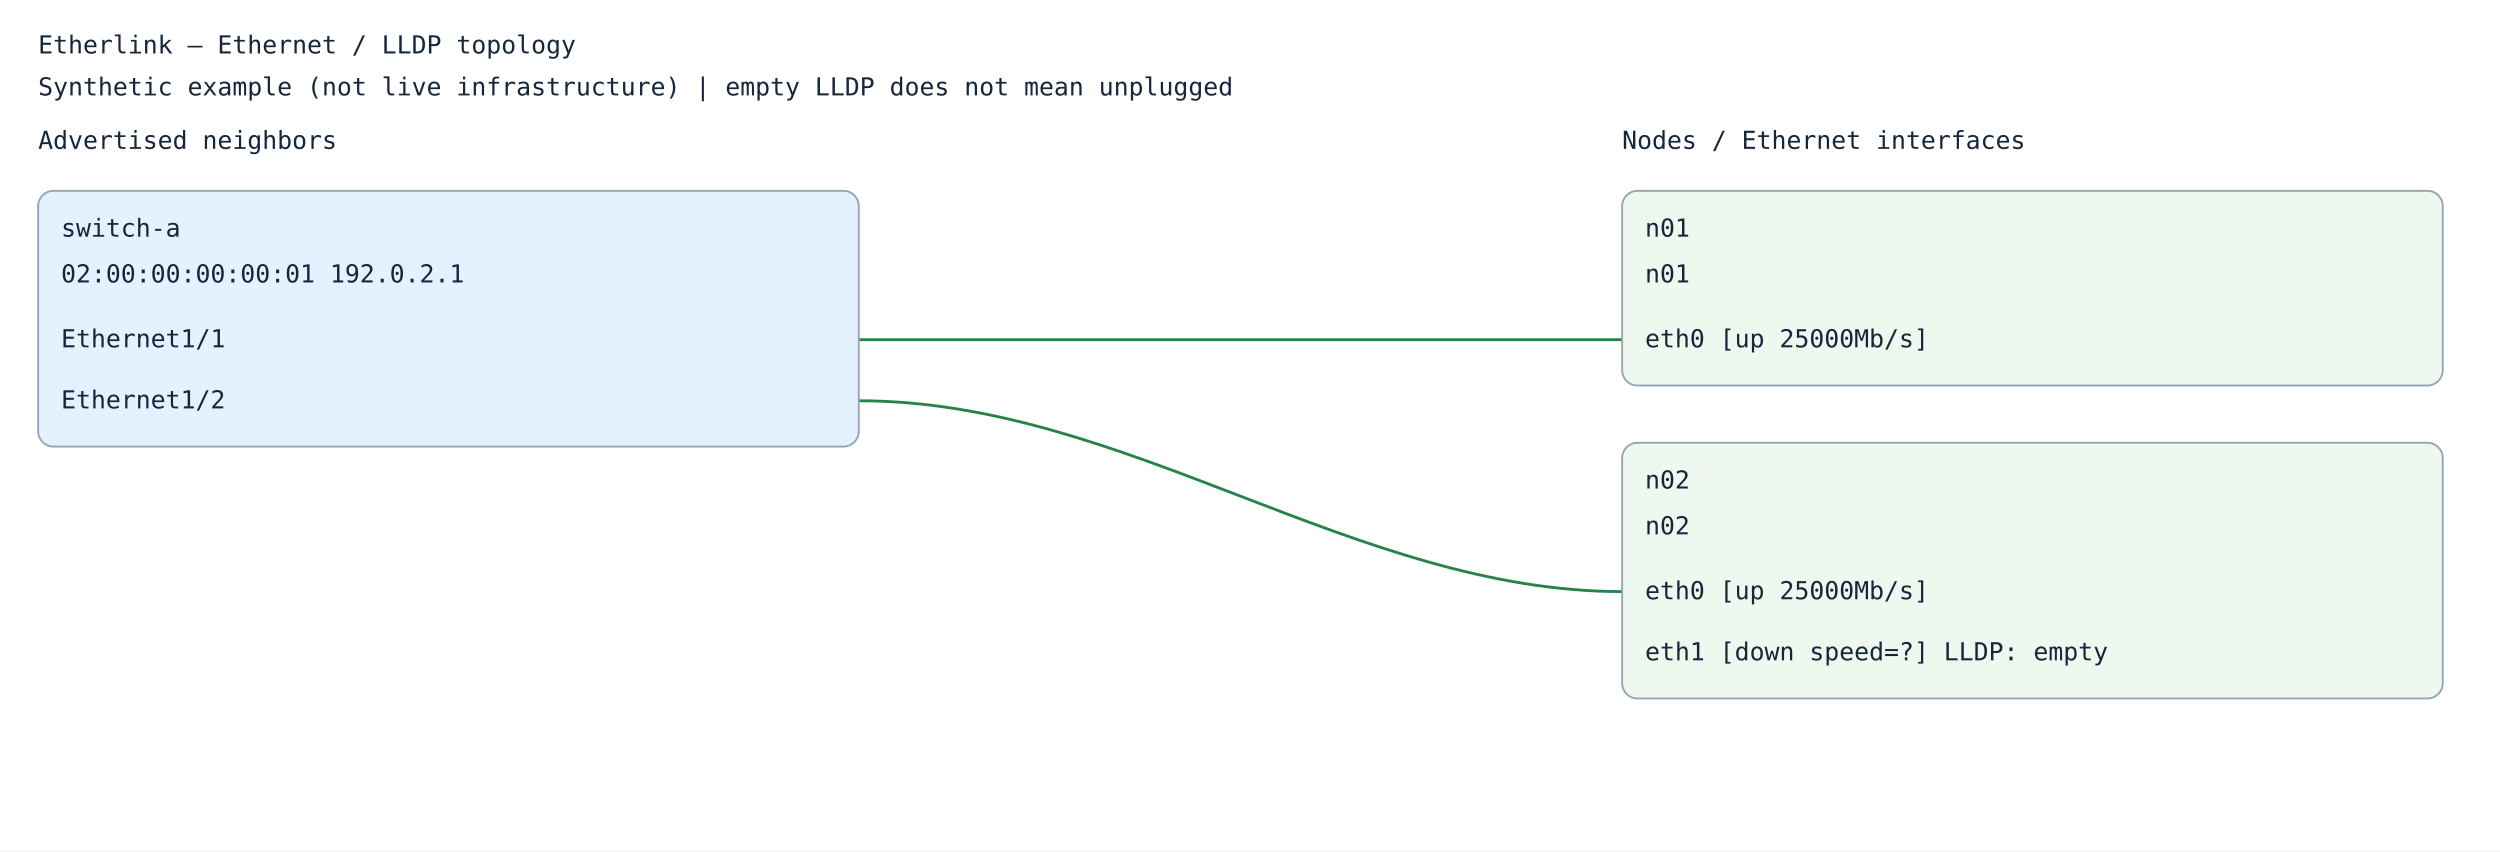
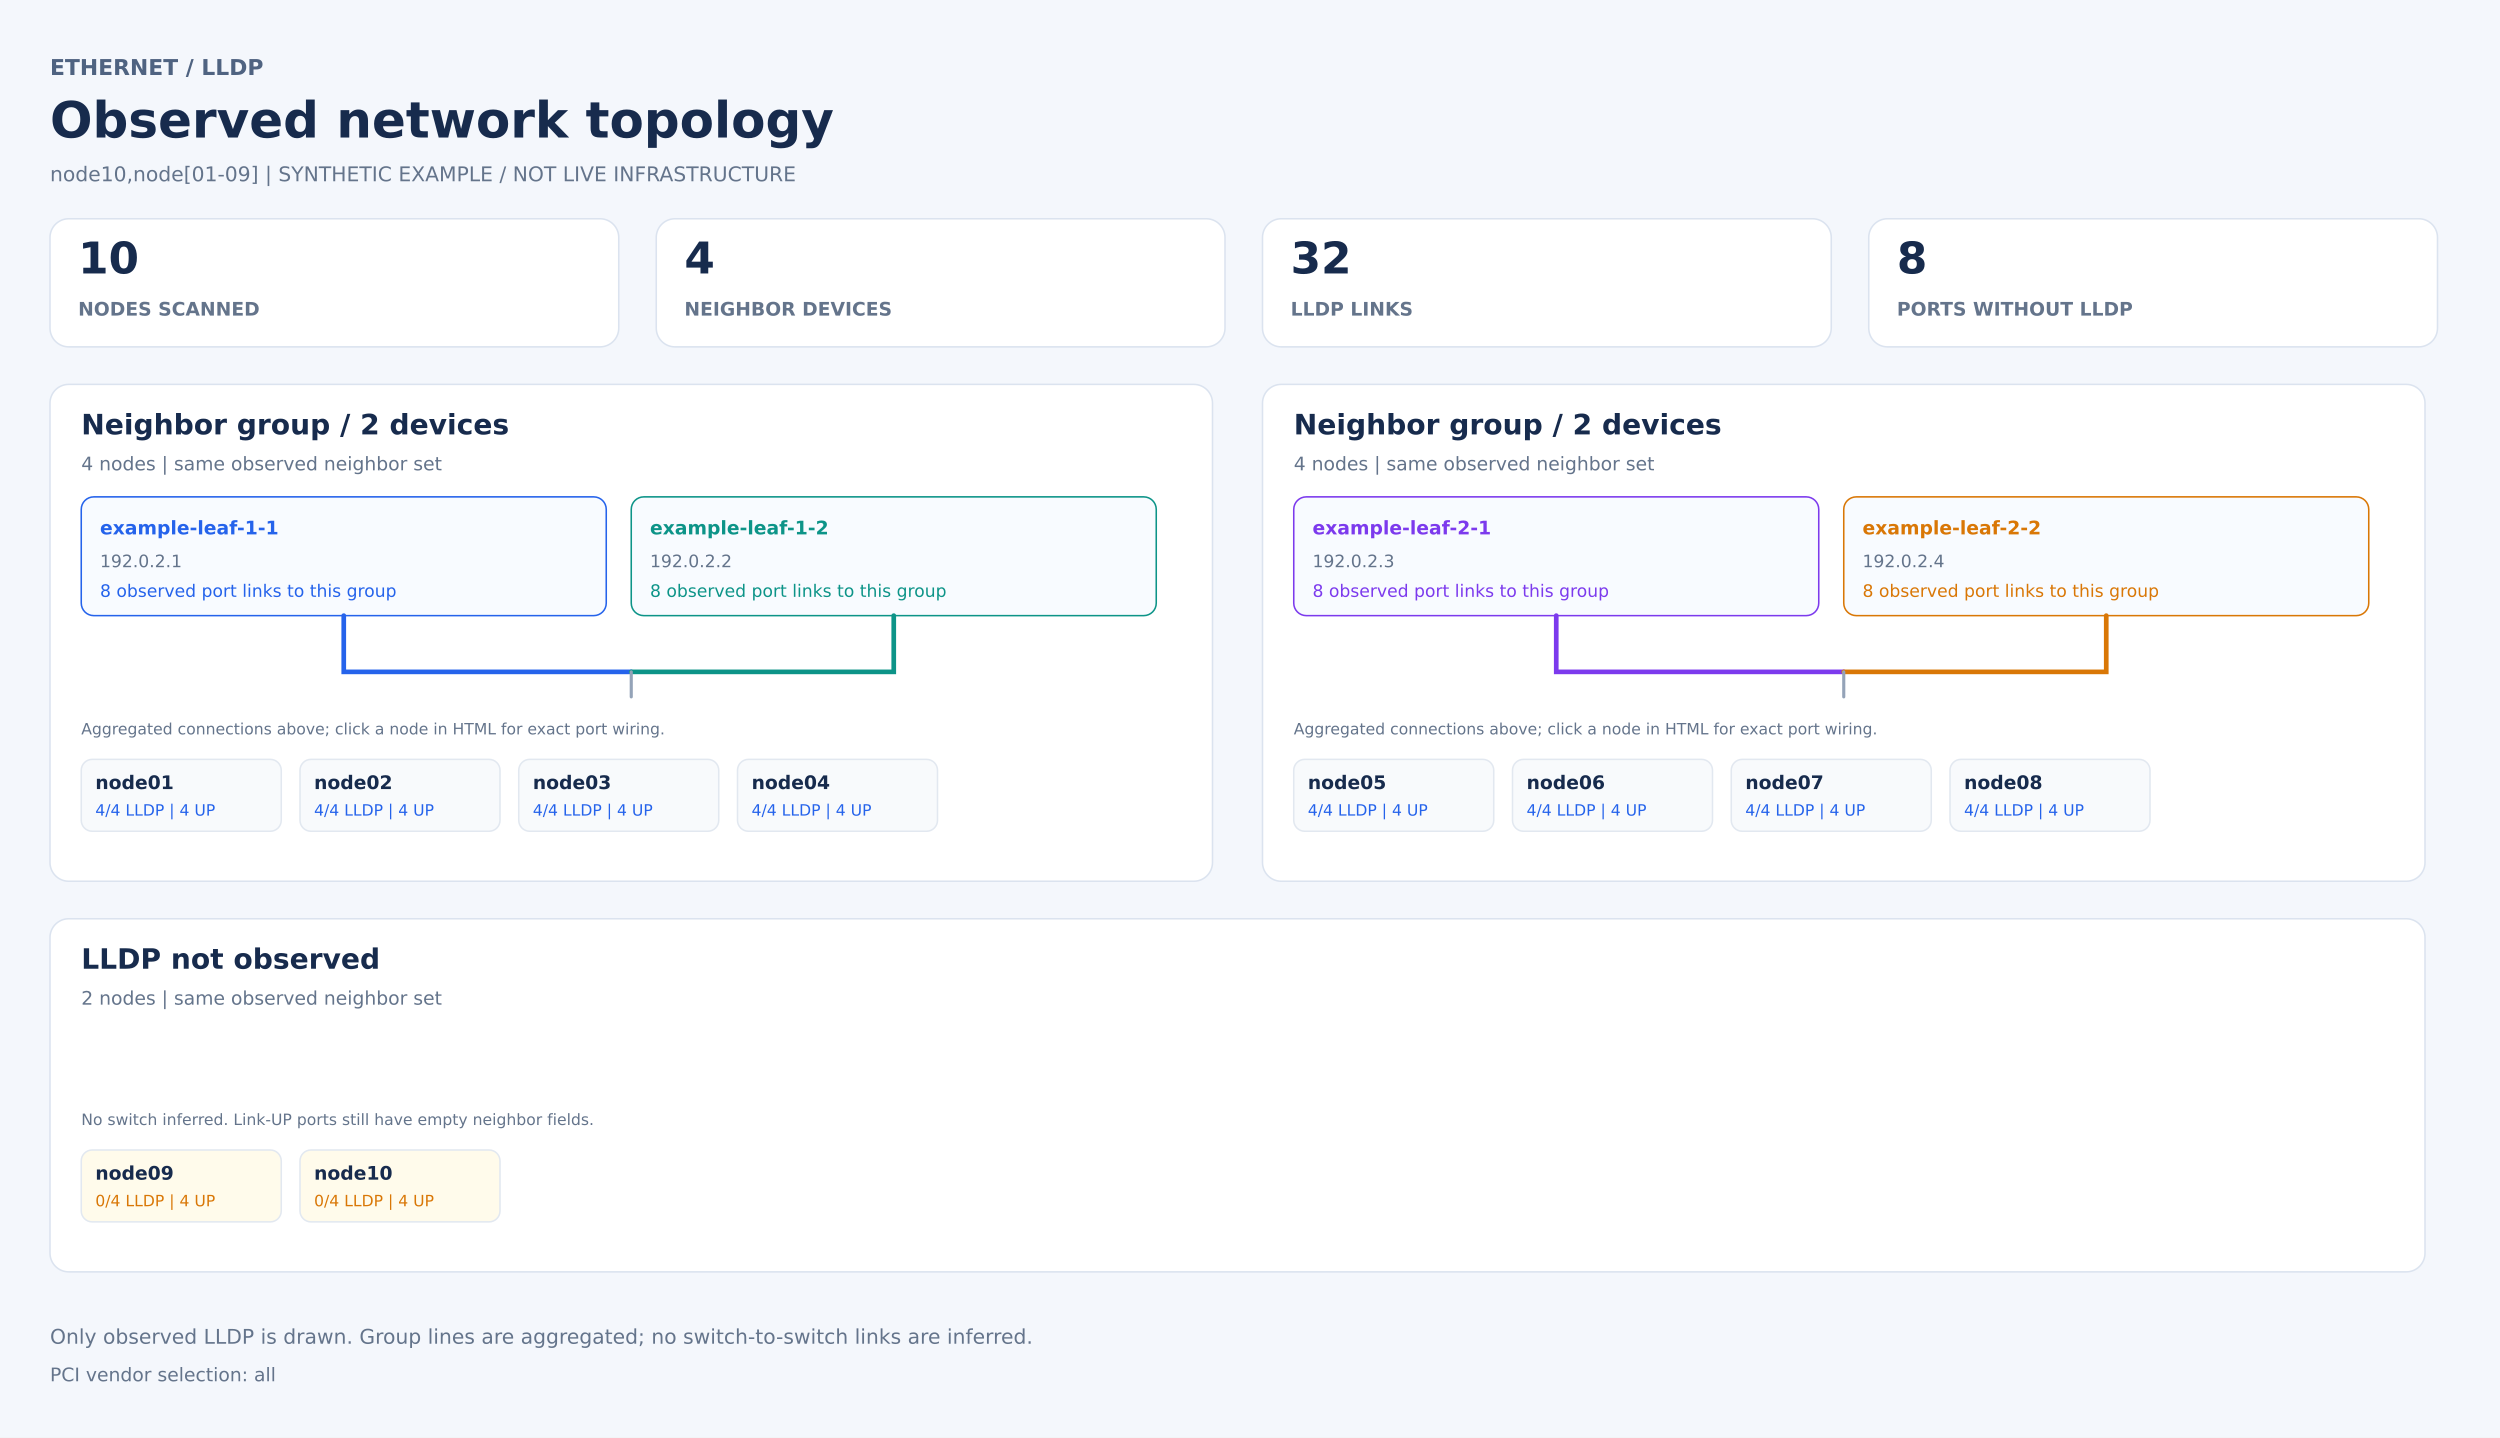
- <svg xmlns="http://www.w3.org/2000/svg" width="1310" height="446" viewBox="0 0 1310 446">
-   <rect width="100%" height="100%" fill="white" />
-   <g font-family="monospace" font-size="13">
-     <text x="20" y="28" fill="#16263b">Etherlink — Ethernet / LLDP topology</text>
-     <text x="20" y="50" fill="#16263b">Synthetic example (not live infrastructure) | empty LLDP does not mean unplugged</text>
-     <text x="20" y="78" fill="#16263b">Advertised neighbors</text>
-     <text x="850" y="78" fill="#16263b">Nodes / Ethernet interfaces</text>
-     <path d="M450,178 C590,178 710,178 850,178" fill="none" stroke="#27834a" stroke-width="1.5" />
-     <path d="M450,210 C590,210 710,310 850,310" fill="none" stroke="#27834a" stroke-width="1.5" />
-     <rect x="20" y="100" width="430" height="134" rx="8" fill="#e6f1ff" stroke="#94a6b8" />
-     <text x="32" y="124" fill="#16263b">switch-a</text>
-     <text x="32" y="148" fill="#16263b">02:00:00:00:00:01 192.0.2.1</text>
-     <text x="32" y="182" fill="#16263b">Ethernet1/1</text>
-     <text x="32" y="214" fill="#16263b">Ethernet1/2</text>
-     <rect x="850" y="100" width="430" height="102" rx="8" fill="#eef8ef" stroke="#94a6b8" />
-     <text x="862" y="124" fill="#16263b">n01</text>
-     <text x="862" y="148" fill="#16263b">n01</text>
-     <text x="862" y="182" fill="#16263b">eth0 [up 25000Mb/s]</text>
-     <rect x="850" y="232" width="430" height="134" rx="8" fill="#eef8ef" stroke="#94a6b8" />
-     <text x="862" y="256" fill="#16263b">n02</text>
-     <text x="862" y="280" fill="#16263b">n02</text>
-     <text x="862" y="314" fill="#16263b">eth0 [up 25000Mb/s]</text>
-     <text x="862" y="346" fill="#16263b">eth1 [down speed=?] LLDP: empty</text>
+ <svg xmlns="http://www.w3.org/2000/svg" width="1600" height="920" viewBox="0 0 1600 920">
+   <rect width="100%" height="100%" fill="#f4f7fc" />
+   <g font-family="DejaVu Sans,Arial,sans-serif">
+     <text x="32" y="48" font-size="14" fill="#4f6381" font-weight="700">ETHERNET / LLDP</text>
+     <text x="32" y="88" font-size="32" fill="#172b4d" font-weight="700">Observed network topology</text>
+     <text x="32" y="116" font-size="13" fill="#64748b" font-weight="400">node10,node[01-09] | SYNTHETIC EXAMPLE / NOT LIVE INFRASTRUCTURE</text>
+     <rect x="32" y="140" width="364" height="82" rx="12" fill="white" stroke="#dbe3ef" />
+     <text x="50" y="175" font-size="28" fill="#172b4d" font-weight="700">10</text>
+     <text x="50" y="202" font-size="12" fill="#64748b" font-weight="600">NODES SCANNED</text>
+     <rect x="420" y="140" width="364" height="82" rx="12" fill="white" stroke="#dbe3ef" />
+     <text x="438" y="175" font-size="28" fill="#172b4d" font-weight="700">4</text>
+     <text x="438" y="202" font-size="12" fill="#64748b" font-weight="600">NEIGHBOR DEVICES</text>
+     <rect x="808" y="140" width="364" height="82" rx="12" fill="white" stroke="#dbe3ef" />
+     <text x="826" y="175" font-size="28" fill="#172b4d" font-weight="700">32</text>
+     <text x="826" y="202" font-size="12" fill="#64748b" font-weight="600">LLDP LINKS</text>
+     <rect x="1196" y="140" width="364" height="82" rx="12" fill="white" stroke="#dbe3ef" />
+     <text x="1214" y="175" font-size="28" fill="#172b4d" font-weight="700">8</text>
+     <text x="1214" y="202" font-size="12" fill="#64748b" font-weight="600">PORTS WITHOUT LLDP</text>
+     <rect x="32" y="246" width="744" height="318" rx="12" fill="white" stroke="#dbe3ef" />
+     <text x="52" y="278" font-size="18" fill="#172b4d" font-weight="700">Neighbor group / 2 devices</text>
+     <text x="52" y="301" font-size="12" fill="#64748b" font-weight="400">4 nodes | same observed neighbor set</text>
+     <rect x="52" y="318" width="336" height="76" rx="8" fill="#f8fbff" stroke="#2563eb" />
+     <text x="64" y="342" font-size="12" fill="#2563eb" font-weight="700">example-leaf-1-1</text>
+     <text x="64" y="363" font-size="11" fill="#64748b" font-weight="400">192.0.2.1</text>
+     <text x="64" y="382" font-size="11" fill="#2563eb" font-weight="400">8 observed port links to this group</text>
+     <rect x="404" y="318" width="336" height="76" rx="8" fill="#f8fbff" stroke="#0d9488" />
+     <text x="416" y="342" font-size="12" fill="#0d9488" font-weight="700">example-leaf-1-2</text>
+     <text x="416" y="363" font-size="11" fill="#64748b" font-weight="400">192.0.2.2</text>
+     <text x="416" y="382" font-size="11" fill="#0d9488" font-weight="400">8 observed port links to this group</text>
+     <path d="M220,394 V430 H404.0" fill="none" stroke="#2563eb" stroke-width="3" stroke-linecap="round" />
+     <path d="M572,394 V430 H404.0" fill="none" stroke="#0d9488" stroke-width="3" stroke-linecap="round" />
+     <path d="M404.0,430 V446" fill="none" stroke="#94a3b8" stroke-width="2" stroke-linecap="round" />
+     <text x="52" y="470" font-size="10" fill="#64748b" font-weight="400">Aggregated connections above; click a node in HTML for exact port wiring.</text>
+     <a href="#node-node01">
+       <rect x="52" y="486" width="128" height="46" rx="7" fill="#f8fafc" stroke="#e2e8f0" />
+       <text x="61" y="505" font-size="12" fill="#172b4d" font-weight="700">node01</text>
+       <text x="61" y="522" font-size="10" fill="#2563eb" font-weight="400">4/4 LLDP | 4 UP</text>
+     </a>
+     <a href="#node-node02">
+       <rect x="192" y="486" width="128" height="46" rx="7" fill="#f8fafc" stroke="#e2e8f0" />
+       <text x="201" y="505" font-size="12" fill="#172b4d" font-weight="700">node02</text>
+       <text x="201" y="522" font-size="10" fill="#2563eb" font-weight="400">4/4 LLDP | 4 UP</text>
+     </a>
+     <a href="#node-node03">
+       <rect x="332" y="486" width="128" height="46" rx="7" fill="#f8fafc" stroke="#e2e8f0" />
+       <text x="341" y="505" font-size="12" fill="#172b4d" font-weight="700">node03</text>
+       <text x="341" y="522" font-size="10" fill="#2563eb" font-weight="400">4/4 LLDP | 4 UP</text>
+     </a>
+     <a href="#node-node04">
+       <rect x="472" y="486" width="128" height="46" rx="7" fill="#f8fafc" stroke="#e2e8f0" />
+       <text x="481" y="505" font-size="12" fill="#172b4d" font-weight="700">node04</text>
+       <text x="481" y="522" font-size="10" fill="#2563eb" font-weight="400">4/4 LLDP | 4 UP</text>
+     </a>
+     <rect x="808" y="246" width="744" height="318" rx="12" fill="white" stroke="#dbe3ef" />
+     <text x="828" y="278" font-size="18" fill="#172b4d" font-weight="700">Neighbor group / 2 devices</text>
+     <text x="828" y="301" font-size="12" fill="#64748b" font-weight="400">4 nodes | same observed neighbor set</text>
+     <rect x="828" y="318" width="336" height="76" rx="8" fill="#f8fbff" stroke="#7c3aed" />
+     <text x="840" y="342" font-size="12" fill="#7c3aed" font-weight="700">example-leaf-2-1</text>
+     <text x="840" y="363" font-size="11" fill="#64748b" font-weight="400">192.0.2.3</text>
+     <text x="840" y="382" font-size="11" fill="#7c3aed" font-weight="400">8 observed port links to this group</text>
+     <rect x="1180" y="318" width="336" height="76" rx="8" fill="#f8fbff" stroke="#d97706" />
+     <text x="1192" y="342" font-size="12" fill="#d97706" font-weight="700">example-leaf-2-2</text>
+     <text x="1192" y="363" font-size="11" fill="#64748b" font-weight="400">192.0.2.4</text>
+     <text x="1192" y="382" font-size="11" fill="#d97706" font-weight="400">8 observed port links to this group</text>
+     <path d="M996,394 V430 H1180.0" fill="none" stroke="#7c3aed" stroke-width="3" stroke-linecap="round" />
+     <path d="M1348,394 V430 H1180.0" fill="none" stroke="#d97706" stroke-width="3" stroke-linecap="round" />
+     <path d="M1180.0,430 V446" fill="none" stroke="#94a3b8" stroke-width="2" stroke-linecap="round" />
+     <text x="828" y="470" font-size="10" fill="#64748b" font-weight="400">Aggregated connections above; click a node in HTML for exact port wiring.</text>
+     <a href="#node-node05">
+       <rect x="828" y="486" width="128" height="46" rx="7" fill="#f8fafc" stroke="#e2e8f0" />
+       <text x="837" y="505" font-size="12" fill="#172b4d" font-weight="700">node05</text>
+       <text x="837" y="522" font-size="10" fill="#2563eb" font-weight="400">4/4 LLDP | 4 UP</text>
+     </a>
+     <a href="#node-node06">
+       <rect x="968" y="486" width="128" height="46" rx="7" fill="#f8fafc" stroke="#e2e8f0" />
+       <text x="977" y="505" font-size="12" fill="#172b4d" font-weight="700">node06</text>
+       <text x="977" y="522" font-size="10" fill="#2563eb" font-weight="400">4/4 LLDP | 4 UP</text>
+     </a>
+     <a href="#node-node07">
+       <rect x="1108" y="486" width="128" height="46" rx="7" fill="#f8fafc" stroke="#e2e8f0" />
+       <text x="1117" y="505" font-size="12" fill="#172b4d" font-weight="700">node07</text>
+       <text x="1117" y="522" font-size="10" fill="#2563eb" font-weight="400">4/4 LLDP | 4 UP</text>
+     </a>
+     <a href="#node-node08">
+       <rect x="1248" y="486" width="128" height="46" rx="7" fill="#f8fafc" stroke="#e2e8f0" />
+       <text x="1257" y="505" font-size="12" fill="#172b4d" font-weight="700">node08</text>
+       <text x="1257" y="522" font-size="10" fill="#2563eb" font-weight="400">4/4 LLDP | 4 UP</text>
+     </a>
+     <rect x="32" y="588" width="1520" height="226" rx="12" fill="white" stroke="#dbe3ef" />
+     <text x="52" y="620" font-size="18" fill="#172b4d" font-weight="700">LLDP not observed</text>
+     <text x="52" y="643" font-size="12" fill="#64748b" font-weight="400">2 nodes | same observed neighbor set</text>
+     <text x="52" y="720" font-size="10" fill="#64748b" font-weight="400">No switch inferred. Link-UP ports still have empty neighbor fields.</text>
+     <a href="#node-node09">
+       <rect x="52" y="736" width="128" height="46" rx="7" fill="#fffbeb" stroke="#e2e8f0" />
+       <text x="61" y="755" font-size="12" fill="#172b4d" font-weight="700">node09</text>
+       <text x="61" y="772" font-size="10" fill="#d97706" font-weight="400">0/4 LLDP | 4 UP</text>
+     </a>
+     <a href="#node-node10">
+       <rect x="192" y="736" width="128" height="46" rx="7" fill="#fffbeb" stroke="#e2e8f0" />
+       <text x="201" y="755" font-size="12" fill="#172b4d" font-weight="700">node10</text>
+       <text x="201" y="772" font-size="10" fill="#d97706" font-weight="400">0/4 LLDP | 4 UP</text>
+     </a>
+     <text x="32" y="860" font-size="13" fill="#64748b" font-weight="400">Only observed LLDP is drawn. Group lines are aggregated; no switch-to-switch links are inferred.</text>
+     <text x="32" y="884" font-size="12" fill="#64748b" font-weight="400">PCI vendor selection: all</text>
  </g>
</svg>
